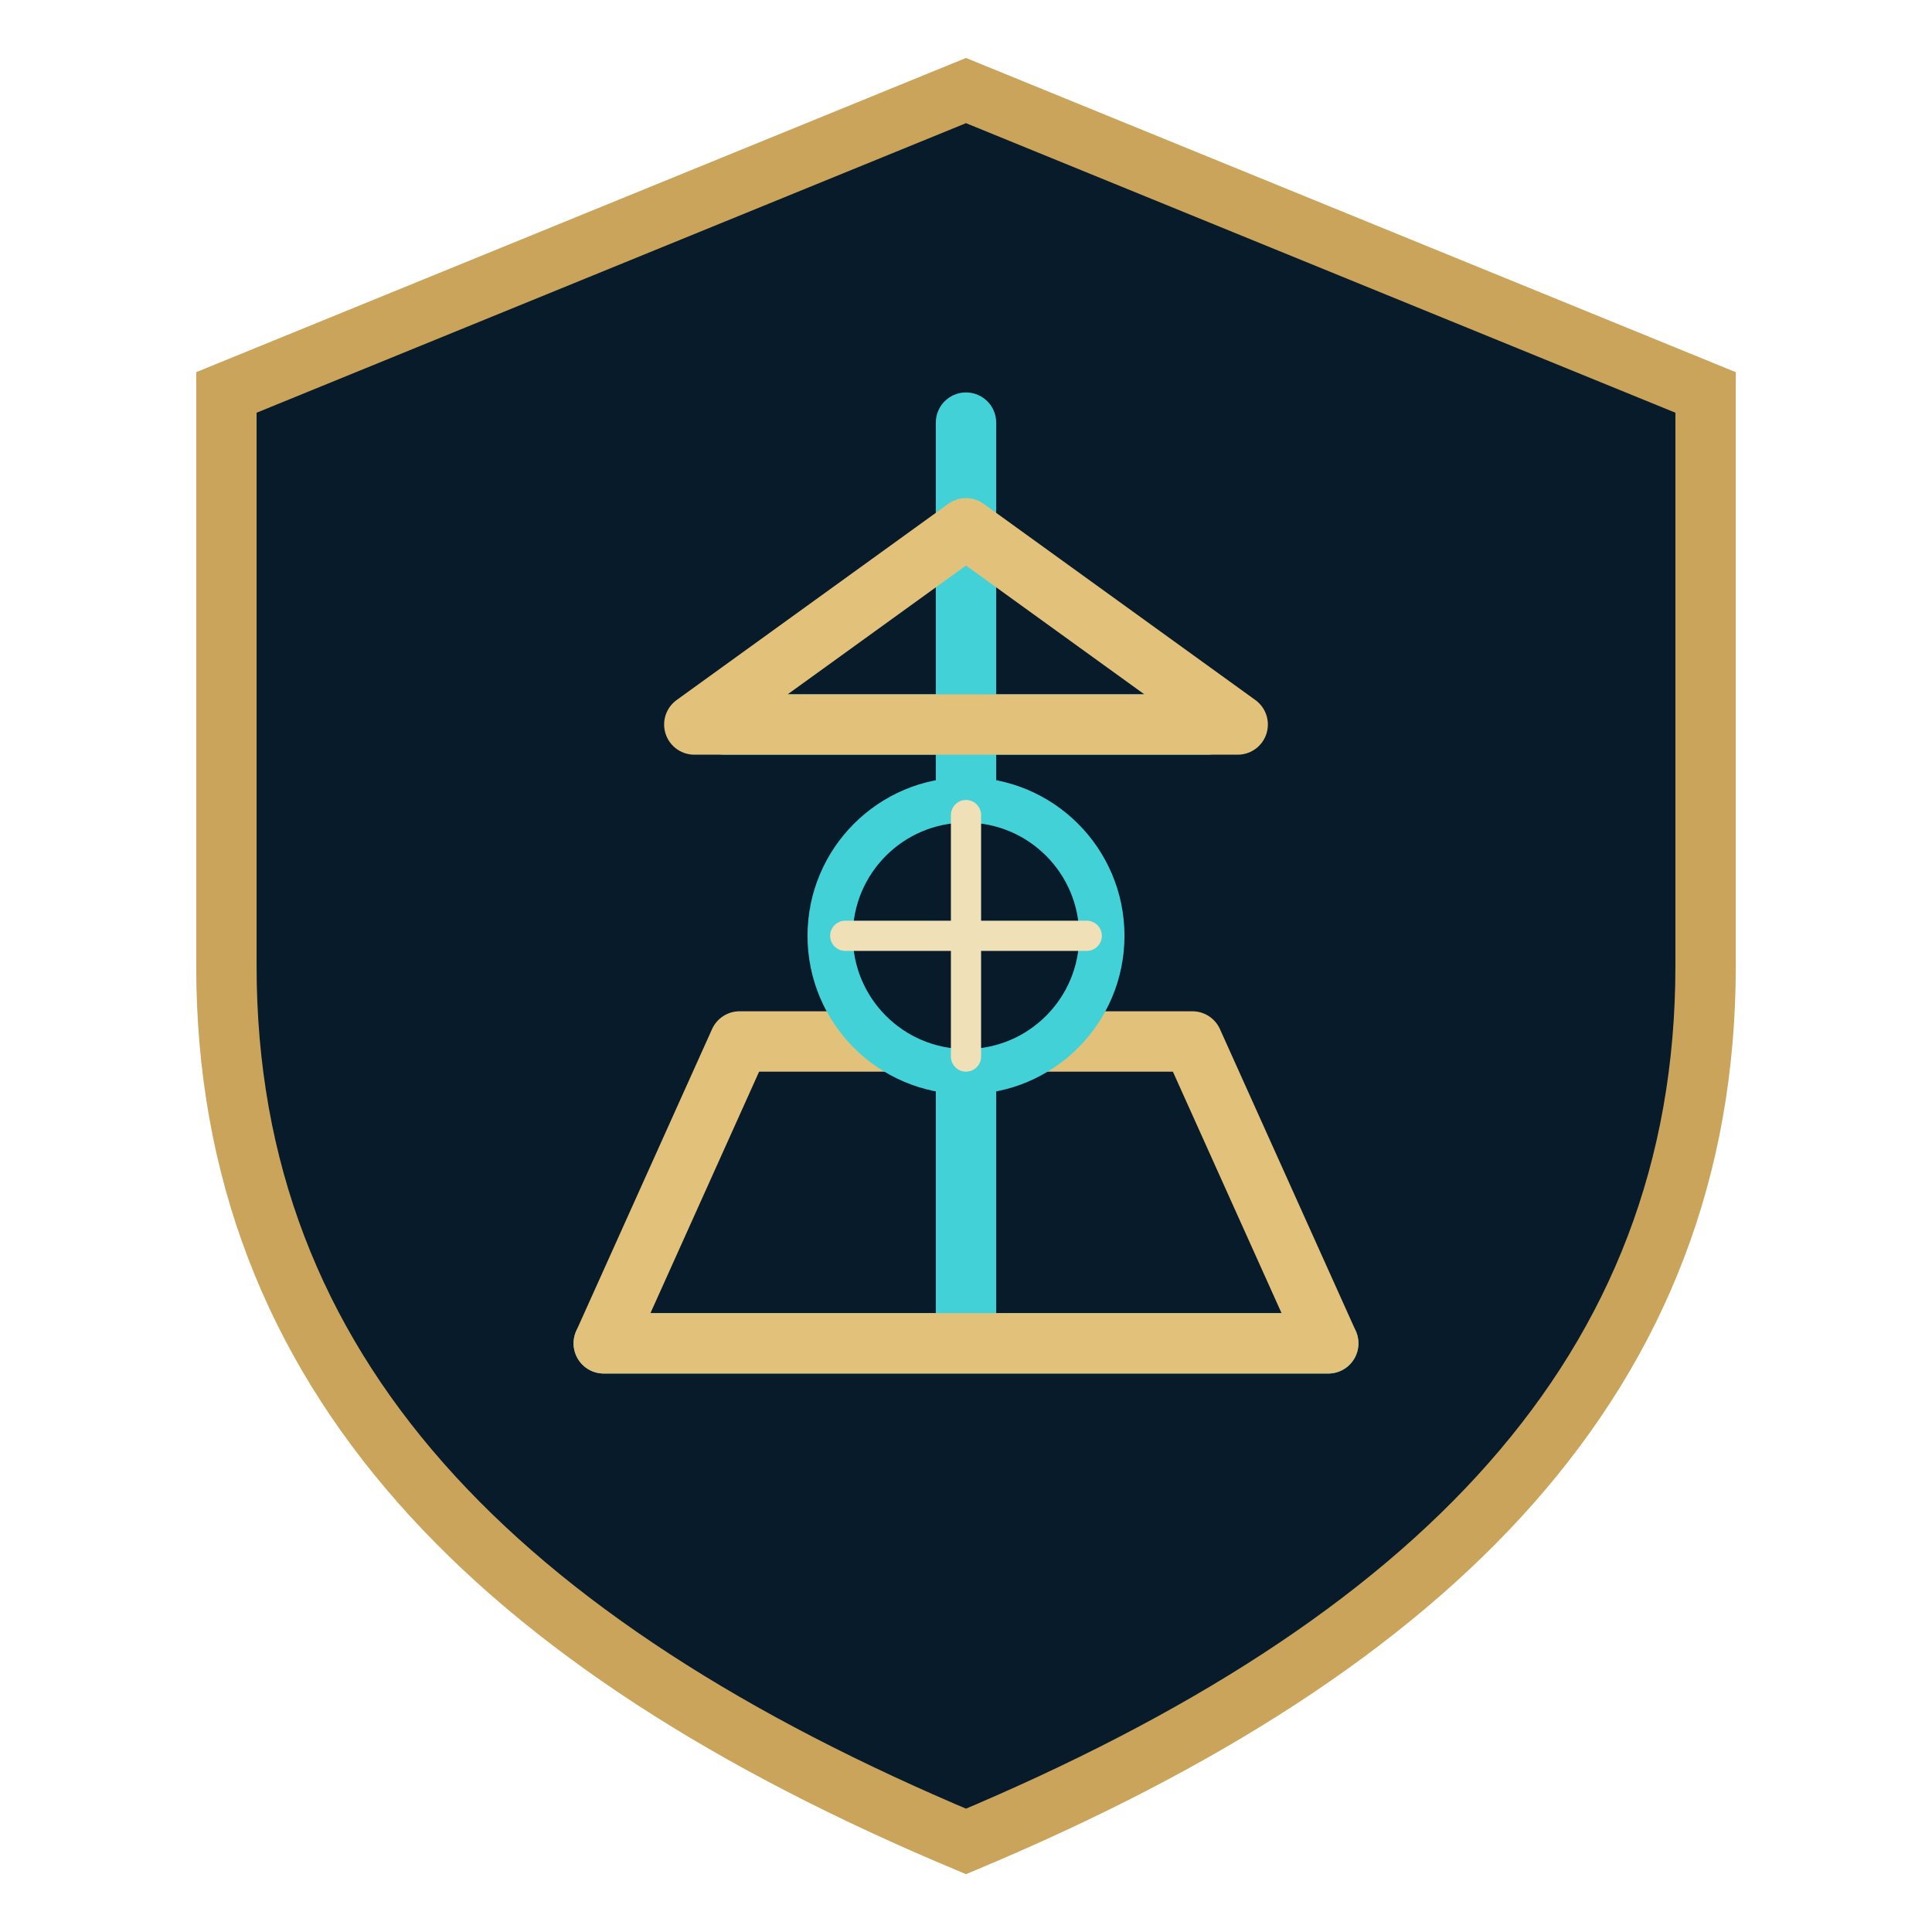
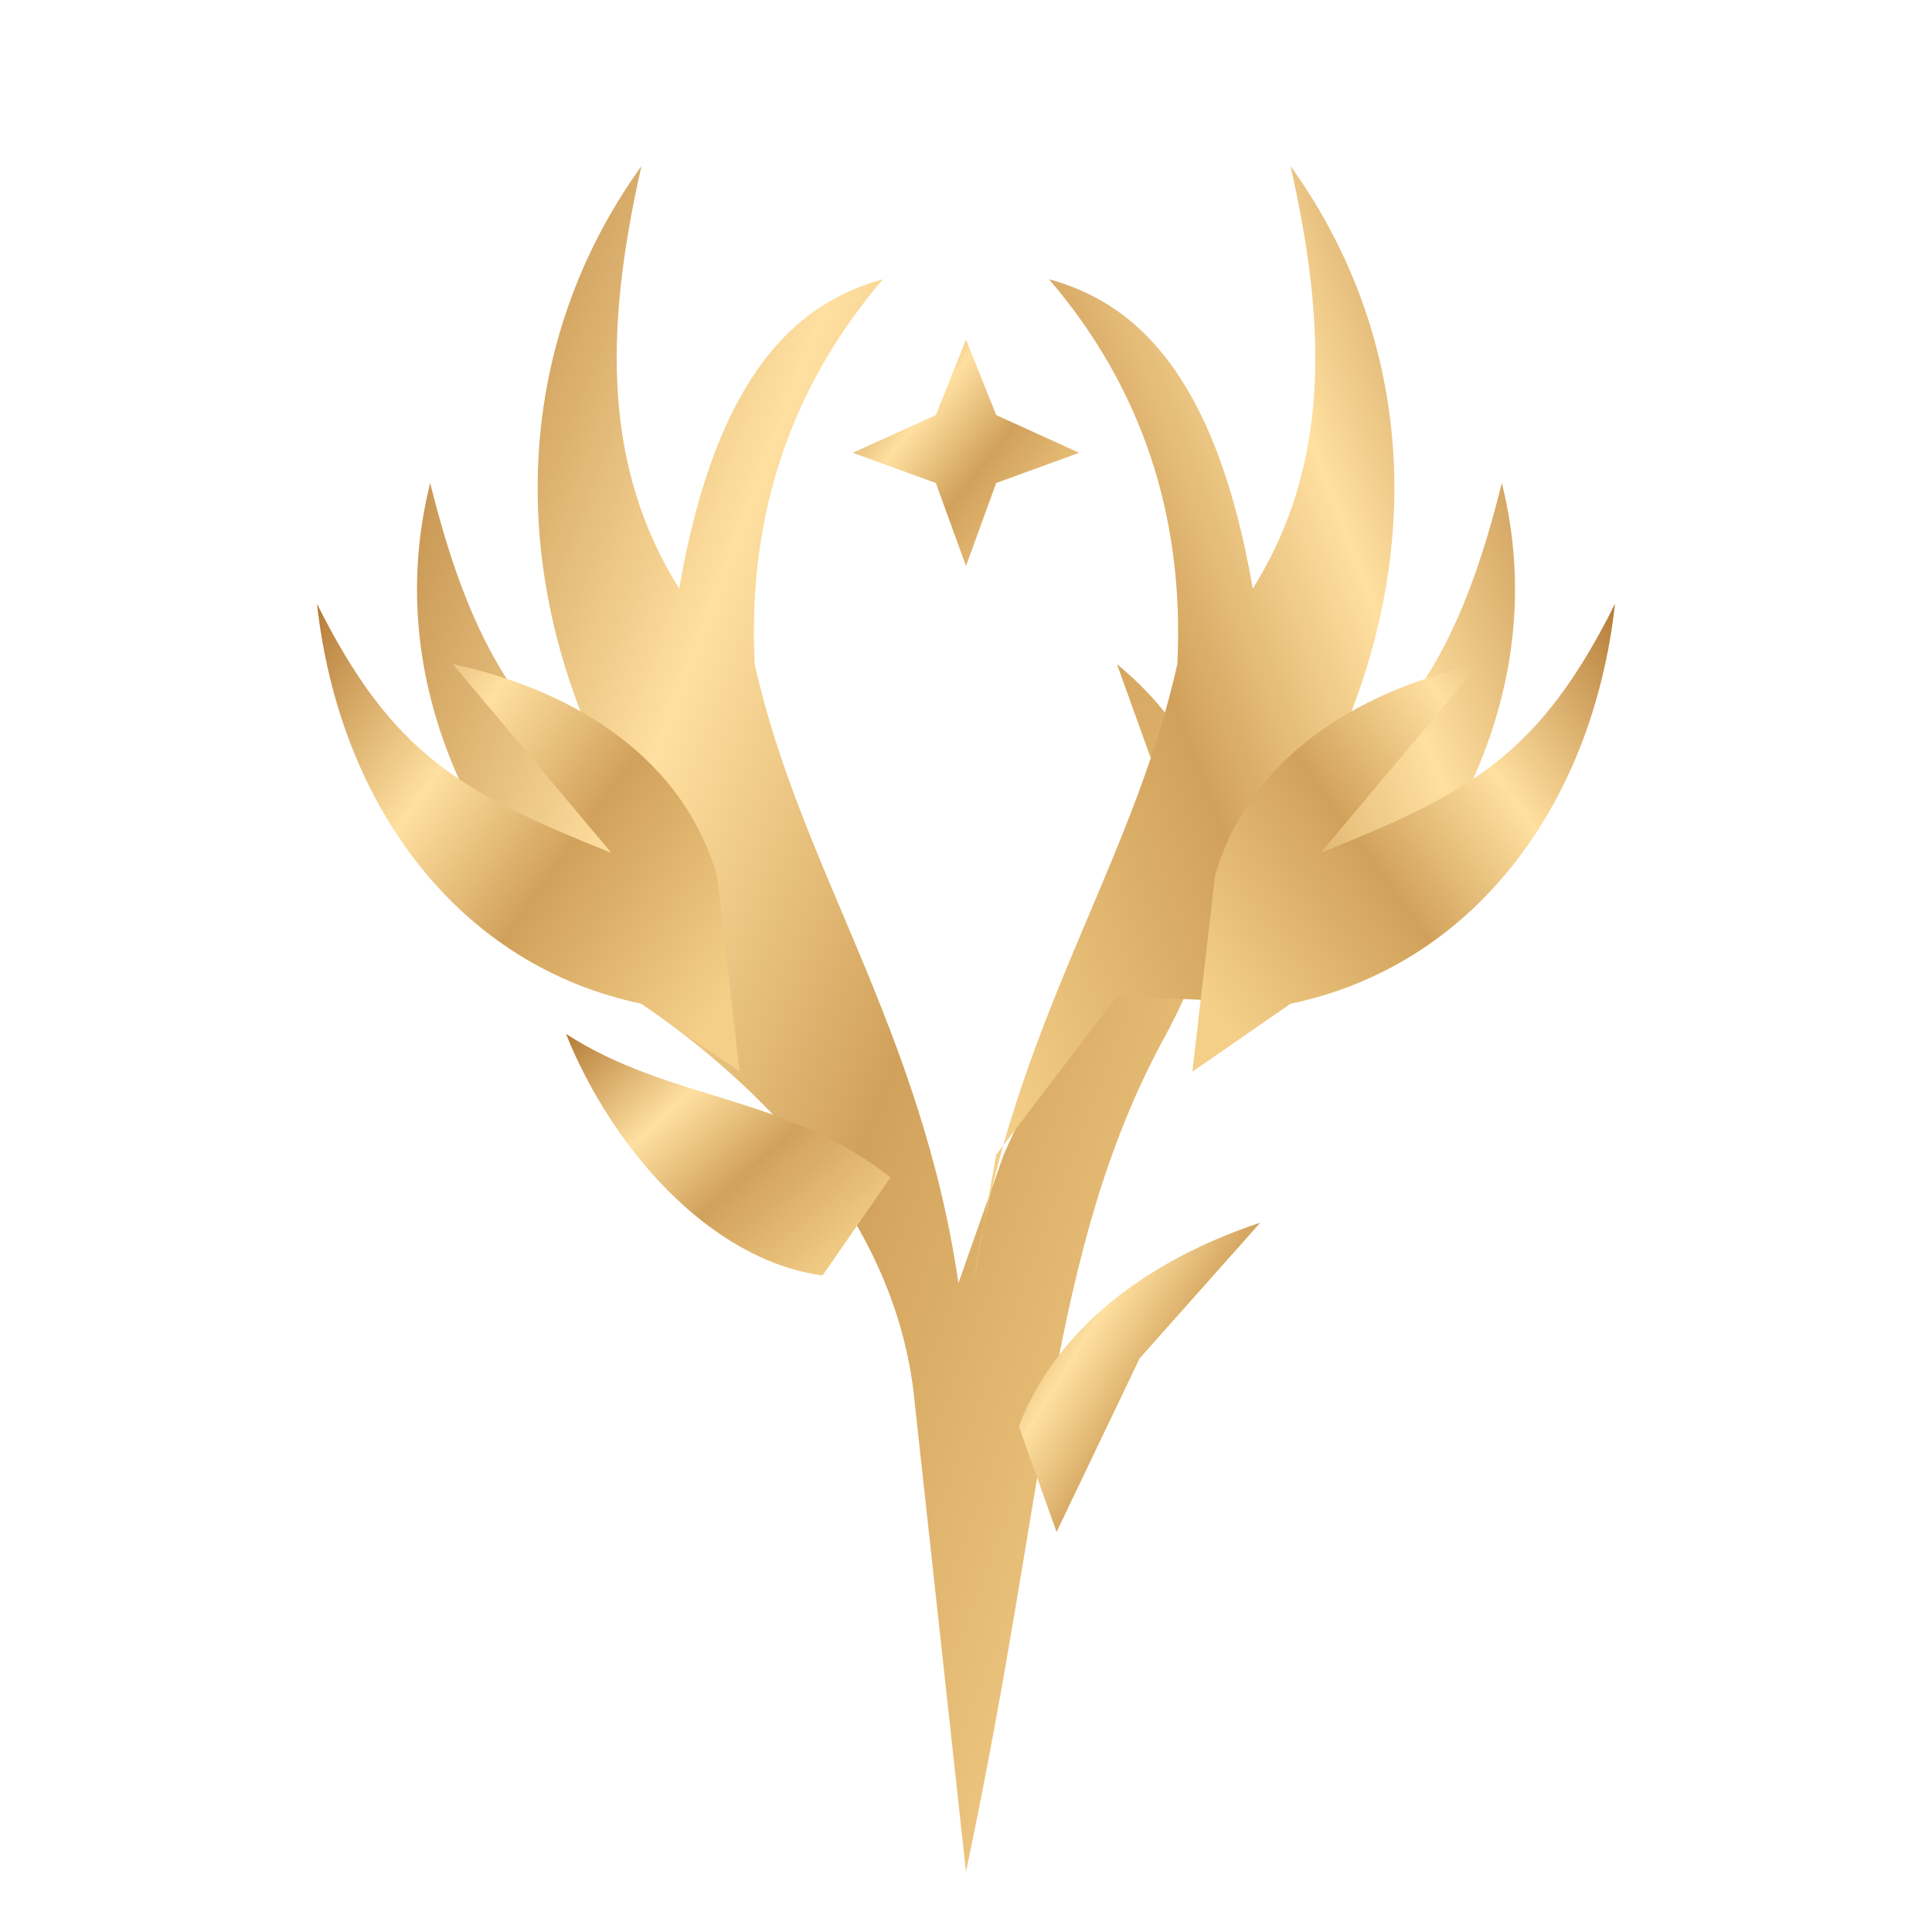
- <svg xmlns="http://www.w3.org/2000/svg" width="128" height="128" viewBox="0 0 128 128">
-   <path d="M64 6 113 26v38c0 27-18 45-49 58C33 109 15 91 15 64V26z" fill="#081b2a" stroke="#caa45a" stroke-width="4" />
-   <path d="M64 28v59M48 48h32M40 89h48" fill="none" stroke="#41d1d7" stroke-width="4" stroke-linecap="round" />
-   <path d="M64 35 46 48h36zM40 89l9-20h30l9 20z" fill="none" stroke="#e2c27a" stroke-width="4" stroke-linejoin="round" />
-   <circle cx="64" cy="62" r="9" fill="#081b2a" stroke="#41d1d7" stroke-width="3" />
-   <path d="M64 54v16M56 62h16" stroke="#f0e0b8" stroke-width="2" stroke-linecap="round" />
+ <svg xmlns="http://www.w3.org/2000/svg" width="256" height="256" viewBox="0 0 256 256">
+   <defs>
+     <linearGradient id="gold" x2="1" y2=".8">
+       <stop stop-color="#b47b37" />
+       <stop offset=".35" stop-color="#ffe0a0" />
+       <stop offset=".62" stop-color="#d1a15b" />
+       <stop offset="1" stop-color="#f4cf88" />
+     </linearGradient>
+   </defs>
+   <g fill="url(#gold)">
+     <path d="M128 248 121 184C118 161 101 144 85 133 65 118 50 92 57 64 62 84 68 95 83 107 67 79 67 47 85 22 80 44 80 62 90 78 95 49 106 40 117 37 105 51 99 68 100 88 106 115 122 136 127 170L133 153C140 137 148 128 157 113L148 88C165 102 164 120 154 138 139 166 139 196 128 248Z" />
+     <path d="M85 133C61 128 45 107 42 80 52 100 61 105 81 113L60 88C74 91 90 99 95 116L98 142Z" />
+     <path d="M109 169C94 167 81 152 75 137 89 146 104 145 118 156Z" />
+     <path d="M135 189C140 176 152 167 167 162L151 180 140 203Z" />
+   </g>
+   <g fill="url(#gold)" transform="translate(256 0) scale(-1 1)">
+     <path d="M85 133C65 118 50 92 57 64 62 84 68 95 83 107 67 79 67 47 85 22 80 44 80 62 90 78 95 49 106 40 117 37 105 51 99 68 100 88 106 115 122 136 127 170L124 153 108 132Z" />
+     <path d="M85 133C61 128 45 107 42 80 52 100 61 105 81 113L60 88C74 91 90 99 95 116L98 142Z" />
+   </g>
+   <path d="M128 45 132 55 143 60 132 64 128 75 124 64 113 60 124 55Z" fill="url(#gold)" />
</svg>
